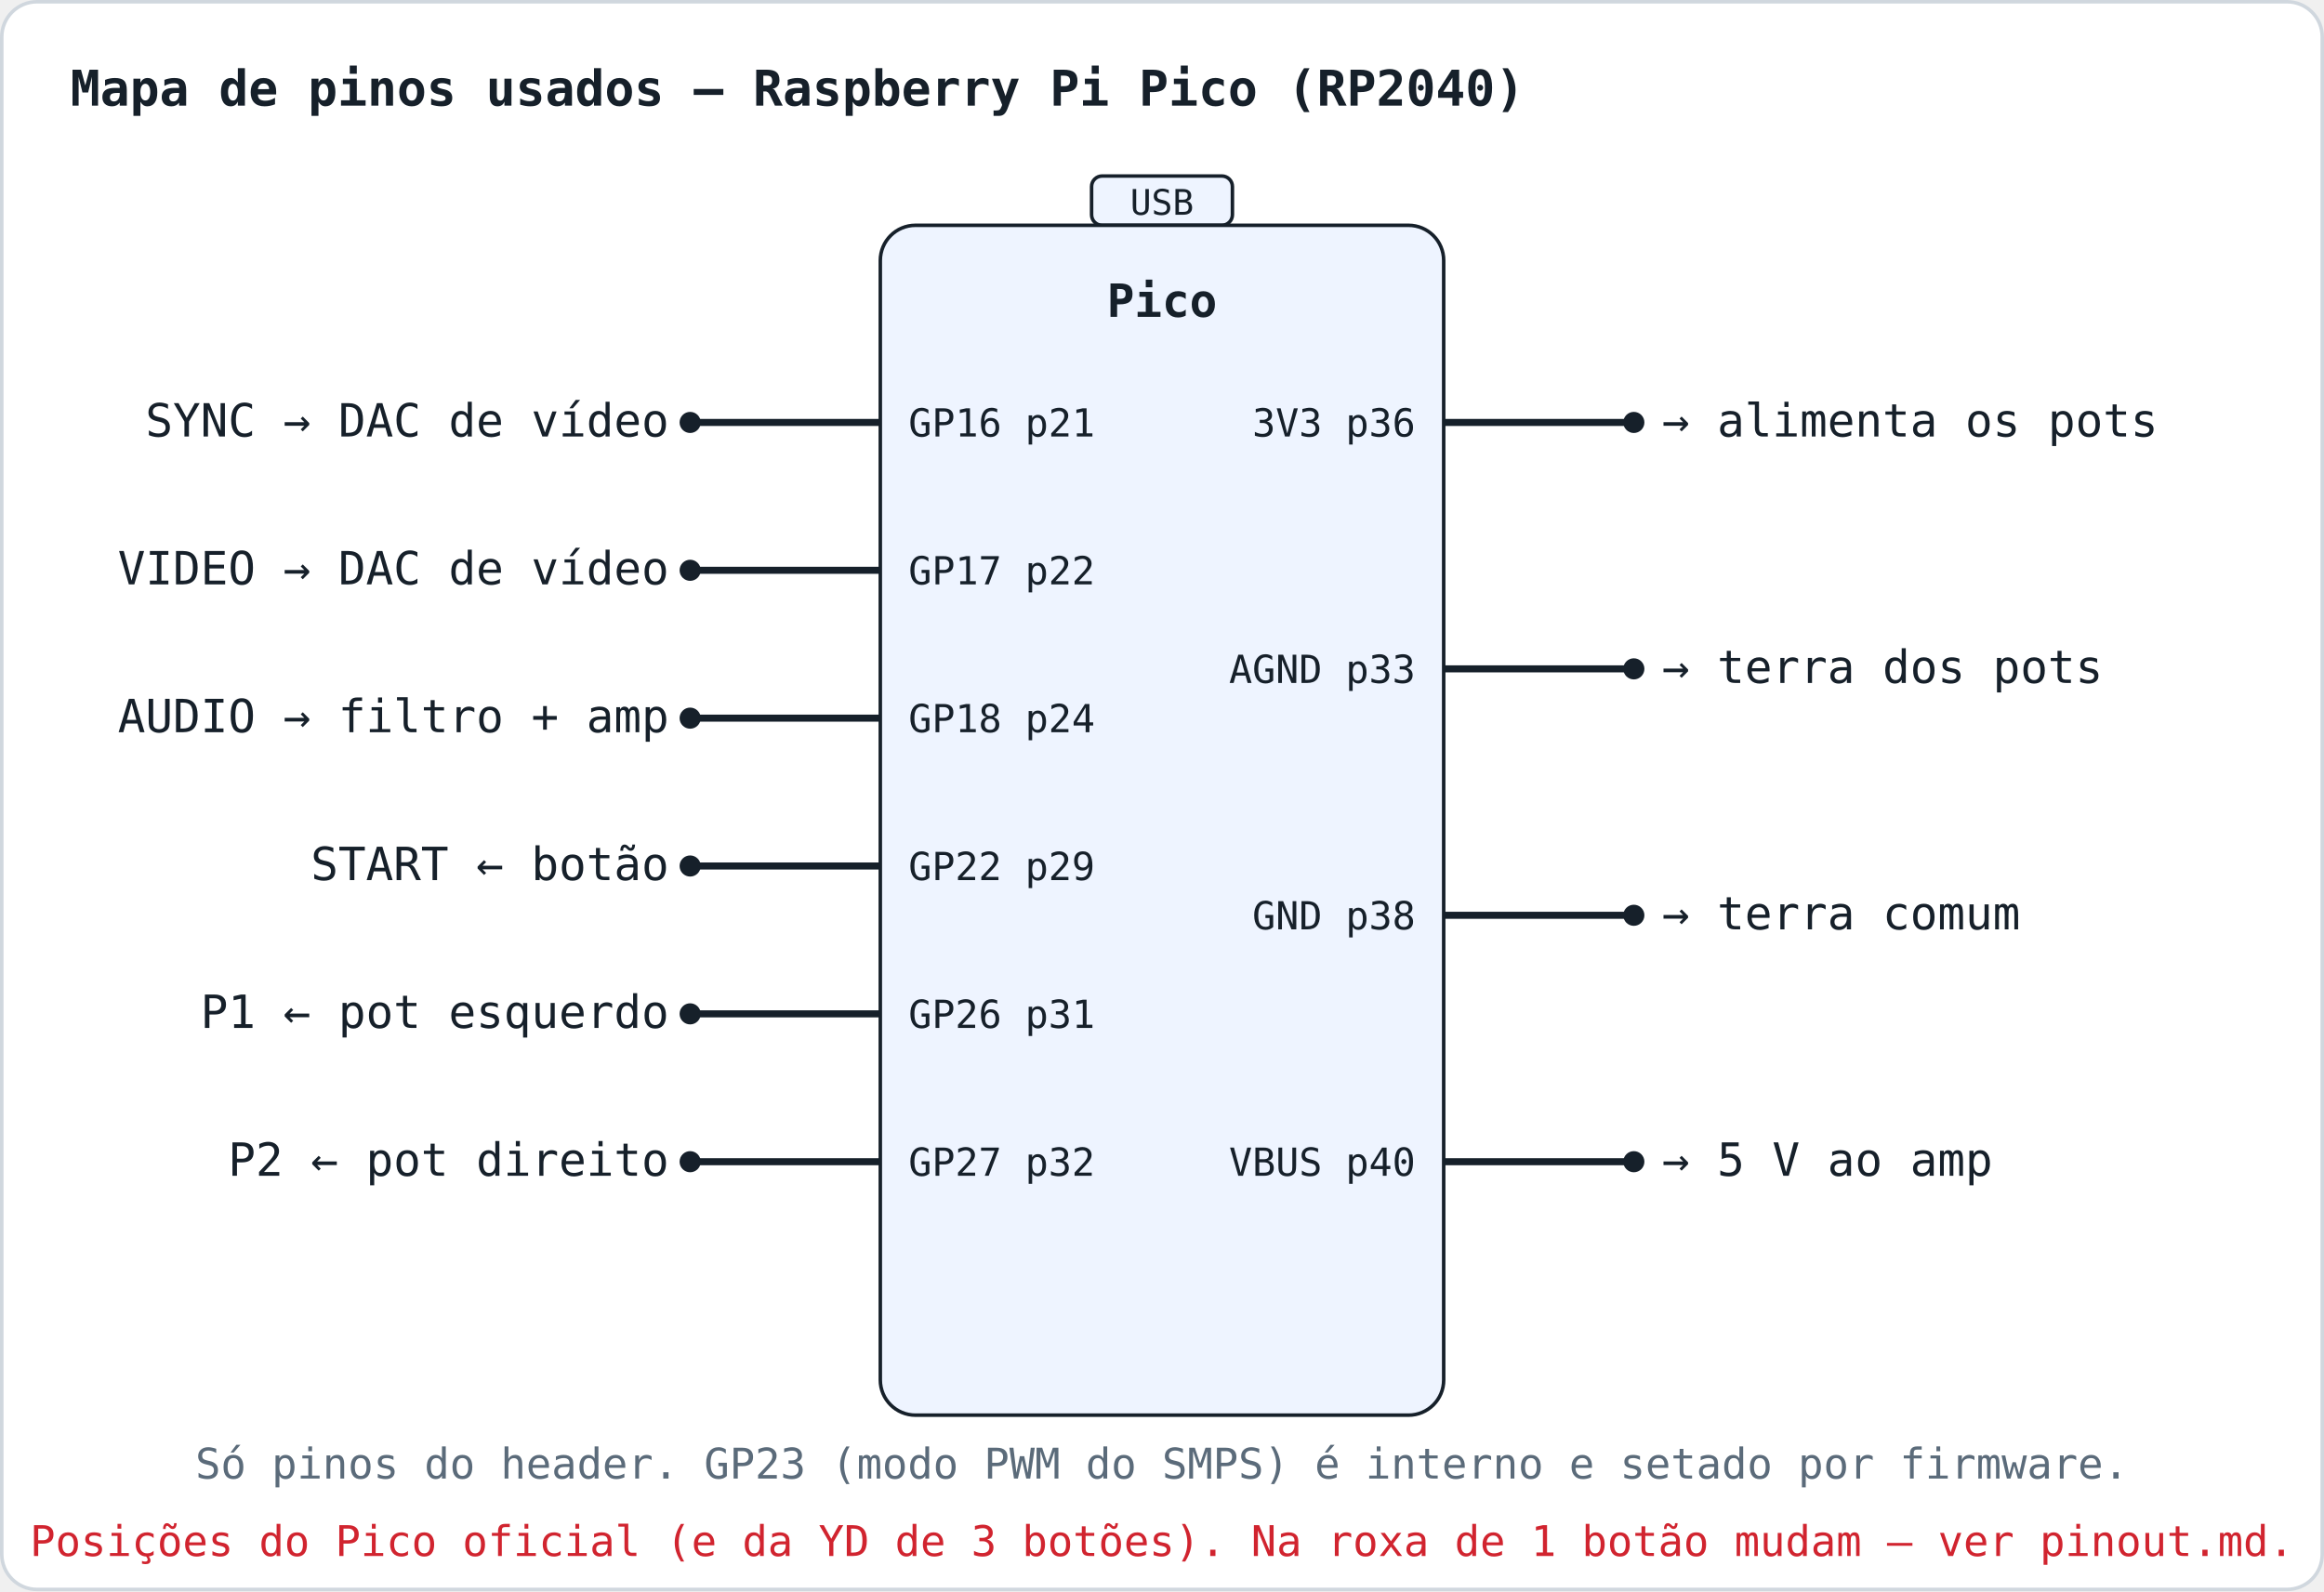
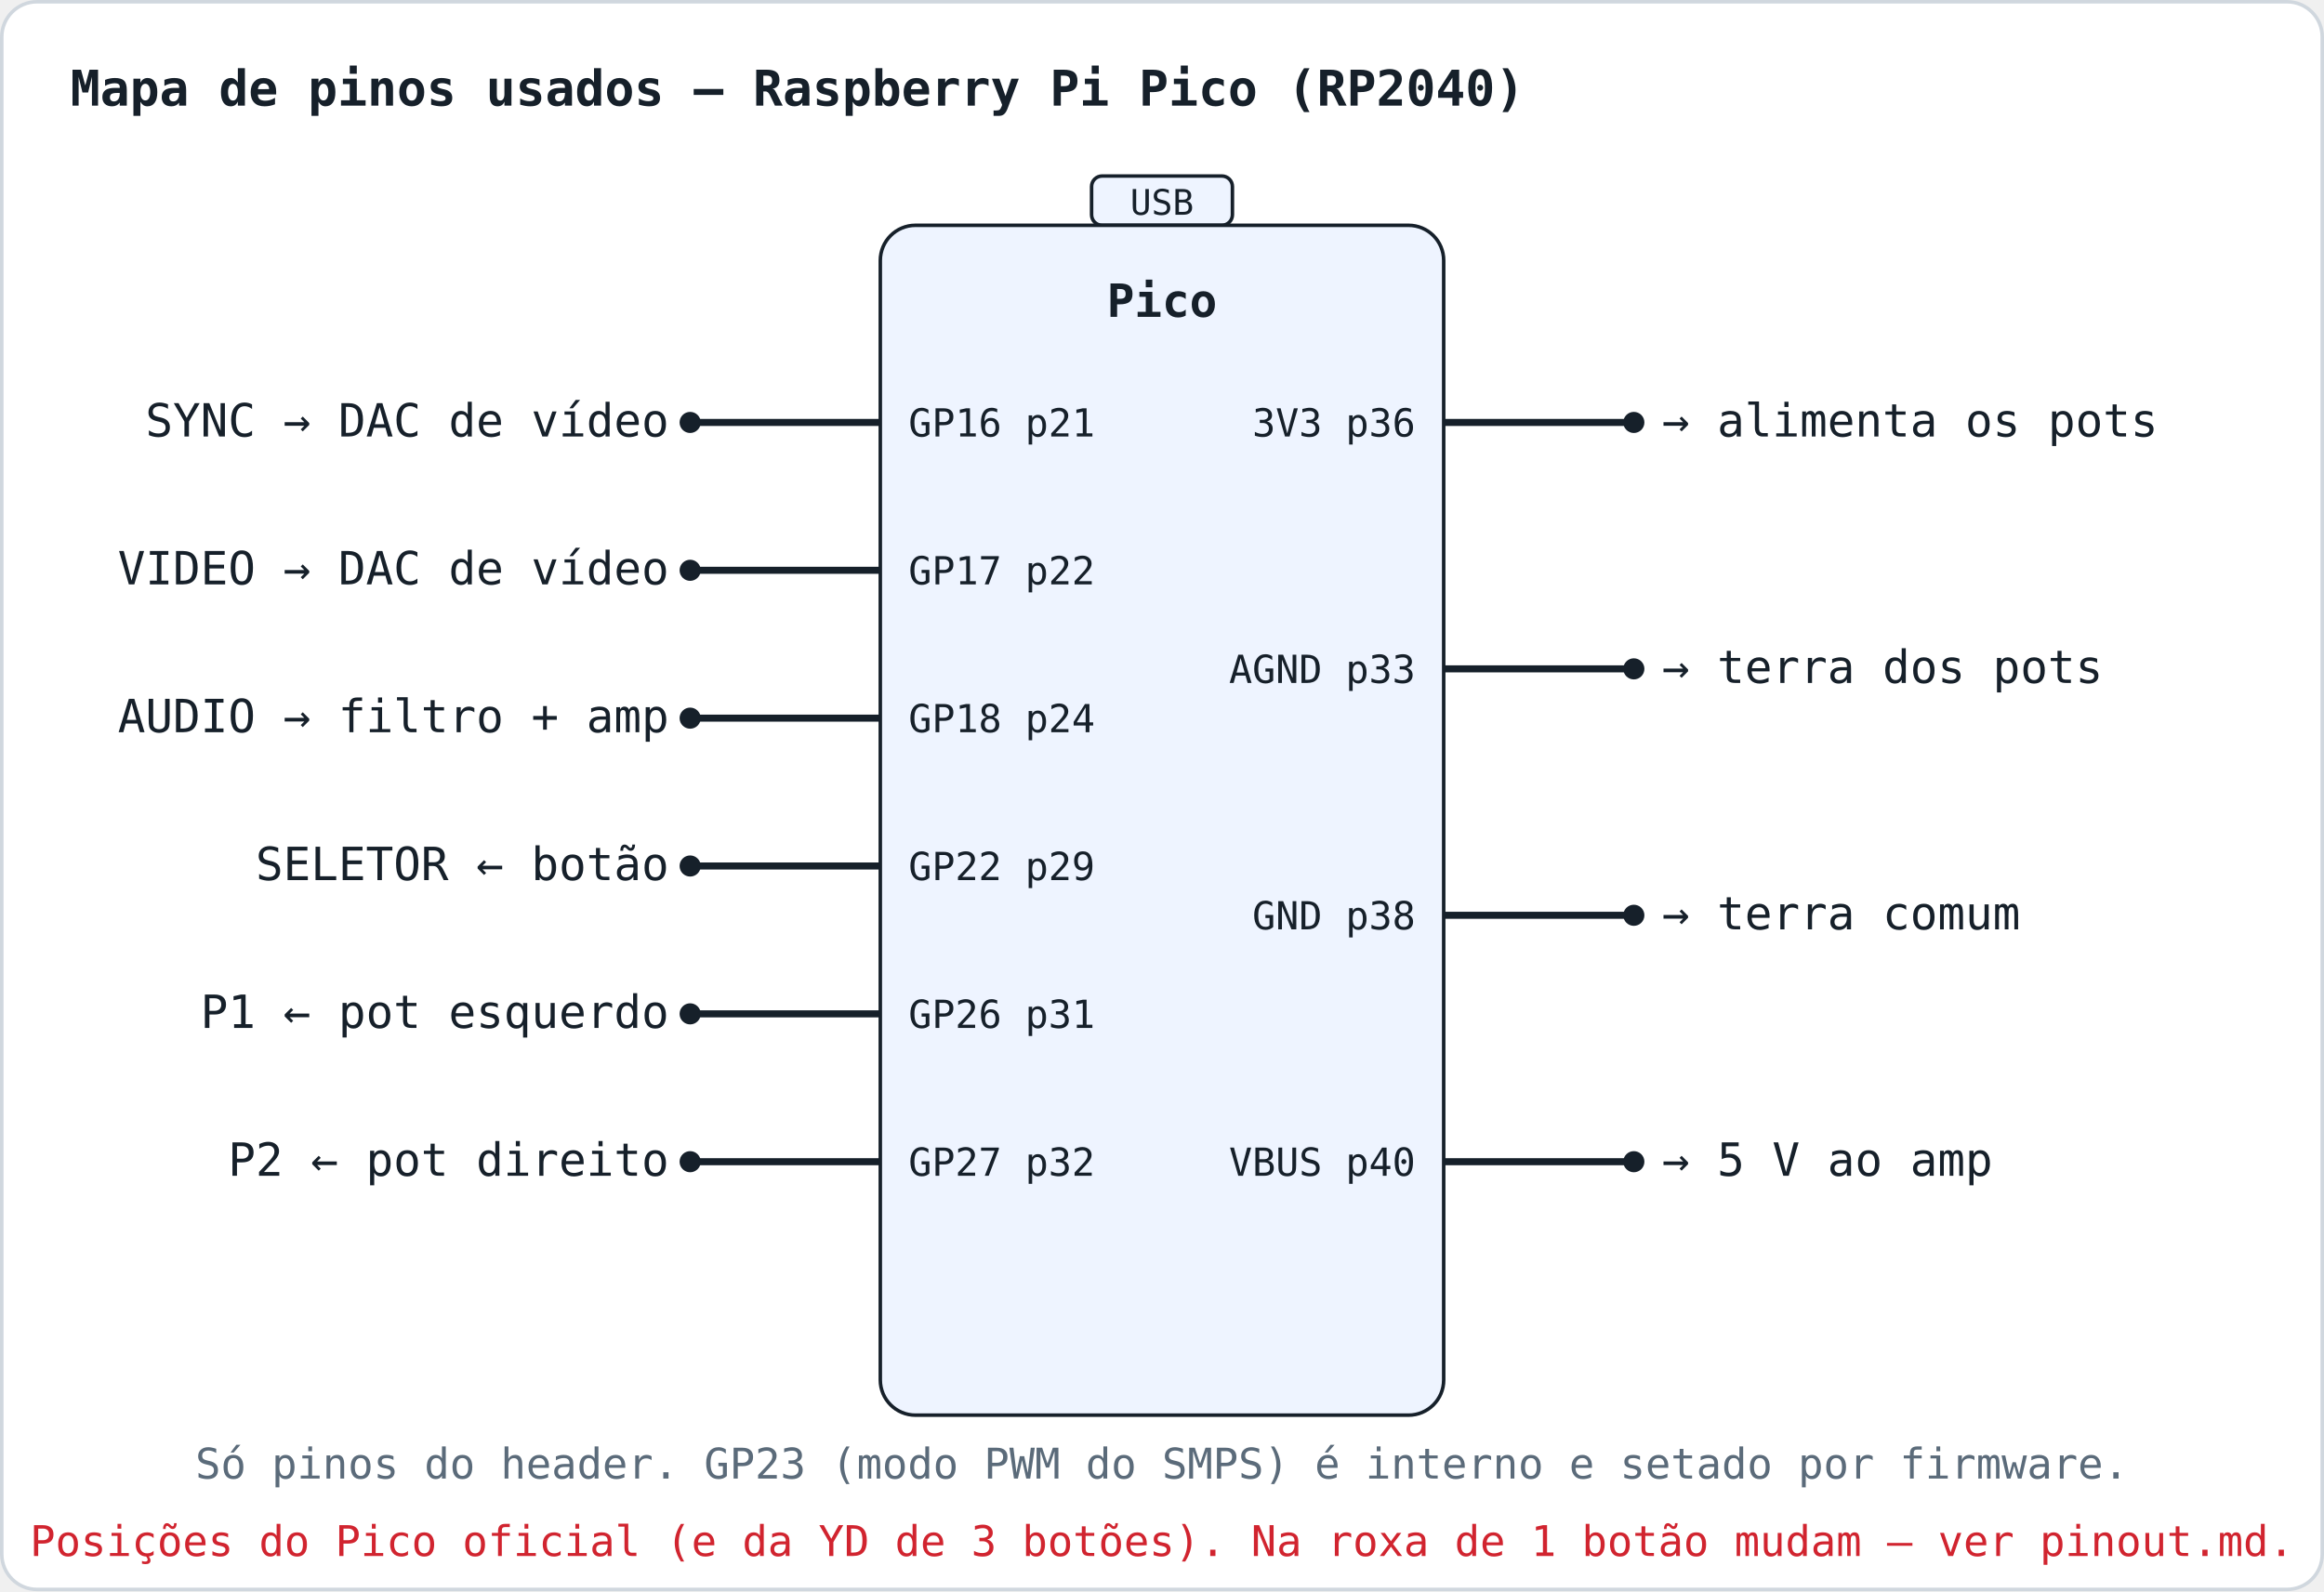
<svg xmlns="http://www.w3.org/2000/svg" viewBox="0 0 660 452" font-family="ui-monospace, SFMono-Regular, Menlo, Consolas, monospace" font-size="13">
  <rect x="0.5" y="0.5" width="659" height="451" rx="10" fill="#ffffff" stroke="#d0d7de" />
  <text x="20" y="30" font-size="14" font-weight="bold" fill="#16202a">Mapa de pinos usados — Raspberry Pi Pico (RP2040)</text>
  <rect x="310" y="50" width="40" height="14" rx="3" fill="#eef4ff" stroke="#16202a" />
  <text x="330" y="61" text-anchor="middle" font-size="10" fill="#16202a">USB</text>
  <rect x="250" y="64" width="160" height="338" rx="10" fill="#eef4ff" stroke="#16202a" />
  <text x="330" y="90" text-anchor="middle" font-weight="bold" fill="#16202a">Pico</text>
  <g stroke="#16202a" stroke-width="2">
    <line x1="250" y1="120" x2="196" y2="120" />
    <line x1="250" y1="162" x2="196" y2="162" />
    <line x1="250" y1="204" x2="196" y2="204" />
    <line x1="250" y1="246" x2="196" y2="246" />
    <line x1="250" y1="288" x2="196" y2="288" />
    <line x1="250" y1="330" x2="196" y2="330" />
  </g>
  <g fill="#16202a">
    <circle cx="196" cy="120" r="3" />
    <circle cx="196" cy="162" r="3" />
    <circle cx="196" cy="204" r="3" />
    <circle cx="196" cy="246" r="3" />
    <circle cx="196" cy="288" r="3" />
    <circle cx="196" cy="330" r="3" />
  </g>
  <g font-size="11" fill="#16202a">
    <text x="258" y="124">GP16 p21</text>
    <text x="258" y="166">GP17 p22</text>
    <text x="258" y="208">GP18 p24</text>
    <text x="258" y="250">GP22 p29</text>
    <text x="258" y="292">GP26 p31</text>
    <text x="258" y="334">GP27 p32</text>
  </g>
  <g text-anchor="end" fill="#16202a">
    <text x="190" y="124">SYNC  →  DAC de vídeo</text>
    <text x="190" y="166">VIDEO →  DAC de vídeo</text>
    <text x="190" y="208">AUDIO →  filtro + amp</text>
-     <text x="190" y="250">START ←  botão</text>
+     <text x="190" y="250">SELETOR ← botão</text>
    <text x="190" y="292">P1 ←  pot esquerdo</text>
    <text x="190" y="334">P2 ←  pot direito</text>
  </g>
  <g stroke="#16202a" stroke-width="2">
    <line x1="410" y1="120" x2="464" y2="120" />
    <line x1="410" y1="190" x2="464" y2="190" />
    <line x1="410" y1="260" x2="464" y2="260" />
    <line x1="410" y1="330" x2="464" y2="330" />
  </g>
  <g fill="#16202a">
    <circle cx="464" cy="120" r="3" />
    <circle cx="464" cy="190" r="3" />
    <circle cx="464" cy="260" r="3" />
    <circle cx="464" cy="330" r="3" />
  </g>
  <g font-size="11" fill="#16202a" text-anchor="end">
    <text x="402" y="124">3V3 p36</text>
    <text x="402" y="194">AGND p33</text>
    <text x="402" y="264">GND p38</text>
    <text x="402" y="334">VBUS p40</text>
  </g>
  <g fill="#16202a">
    <text x="472" y="124">→  alimenta os pots</text>
    <text x="472" y="194">→  terra dos pots</text>
    <text x="472" y="264">→  terra comum</text>
    <text x="472" y="334">→  5 V ao amp</text>
  </g>
  <text x="330" y="420" text-anchor="middle" fill="#5b6b7a" font-size="12">Só pinos do header. GP23 (modo PWM do SMPS) é interno e setado por firmware.</text>
  <text x="330" y="442" text-anchor="middle" fill="#d1242f" font-size="12">Posições do Pico oficial (e da YD de 3 botões). Na roxa de 1 botão mudam — ver pinout.md.</text>
</svg>
